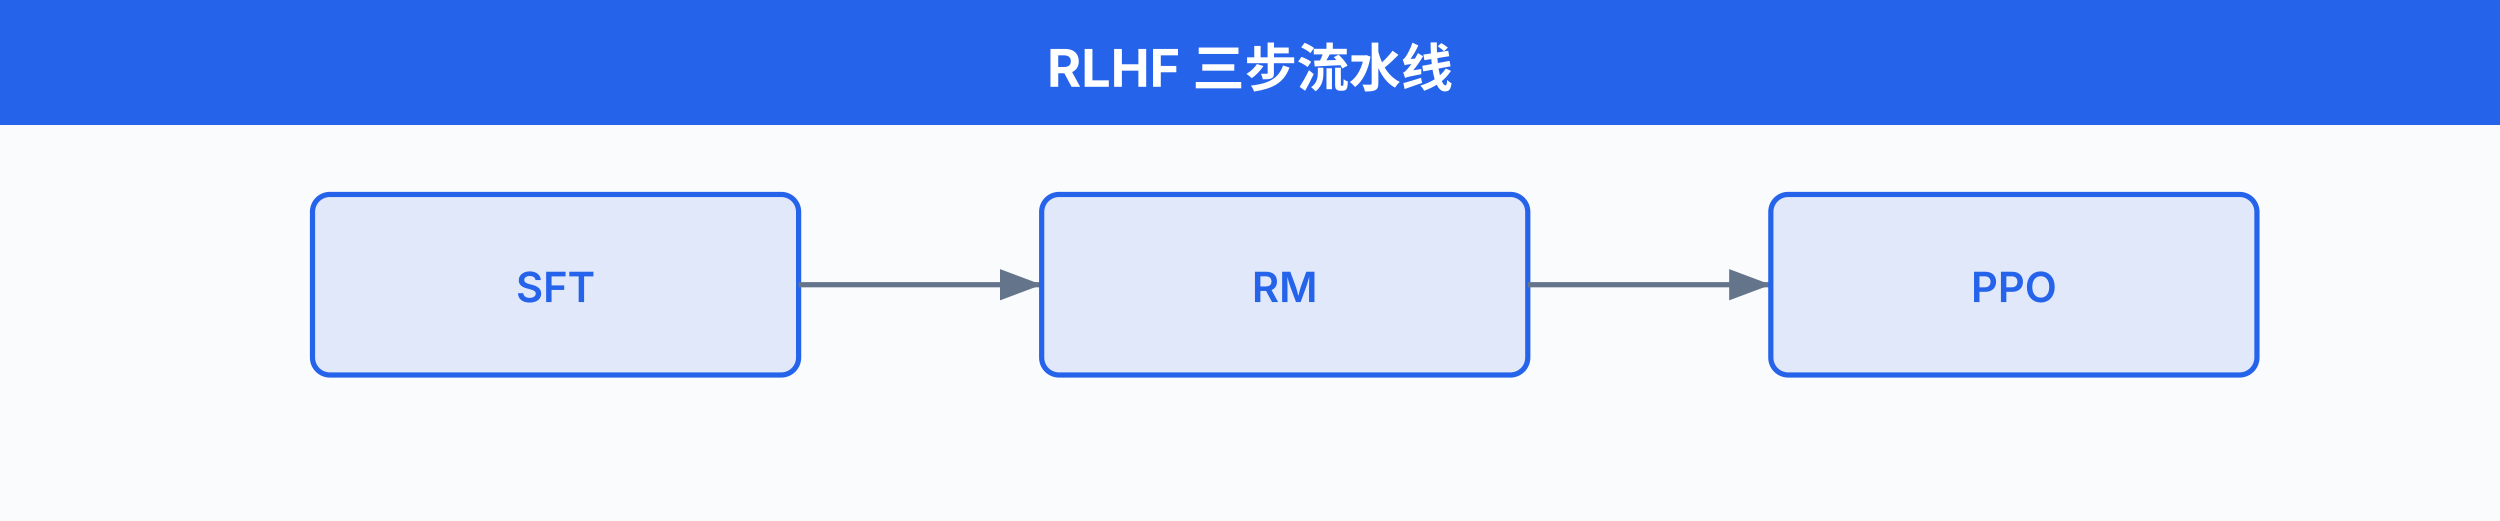
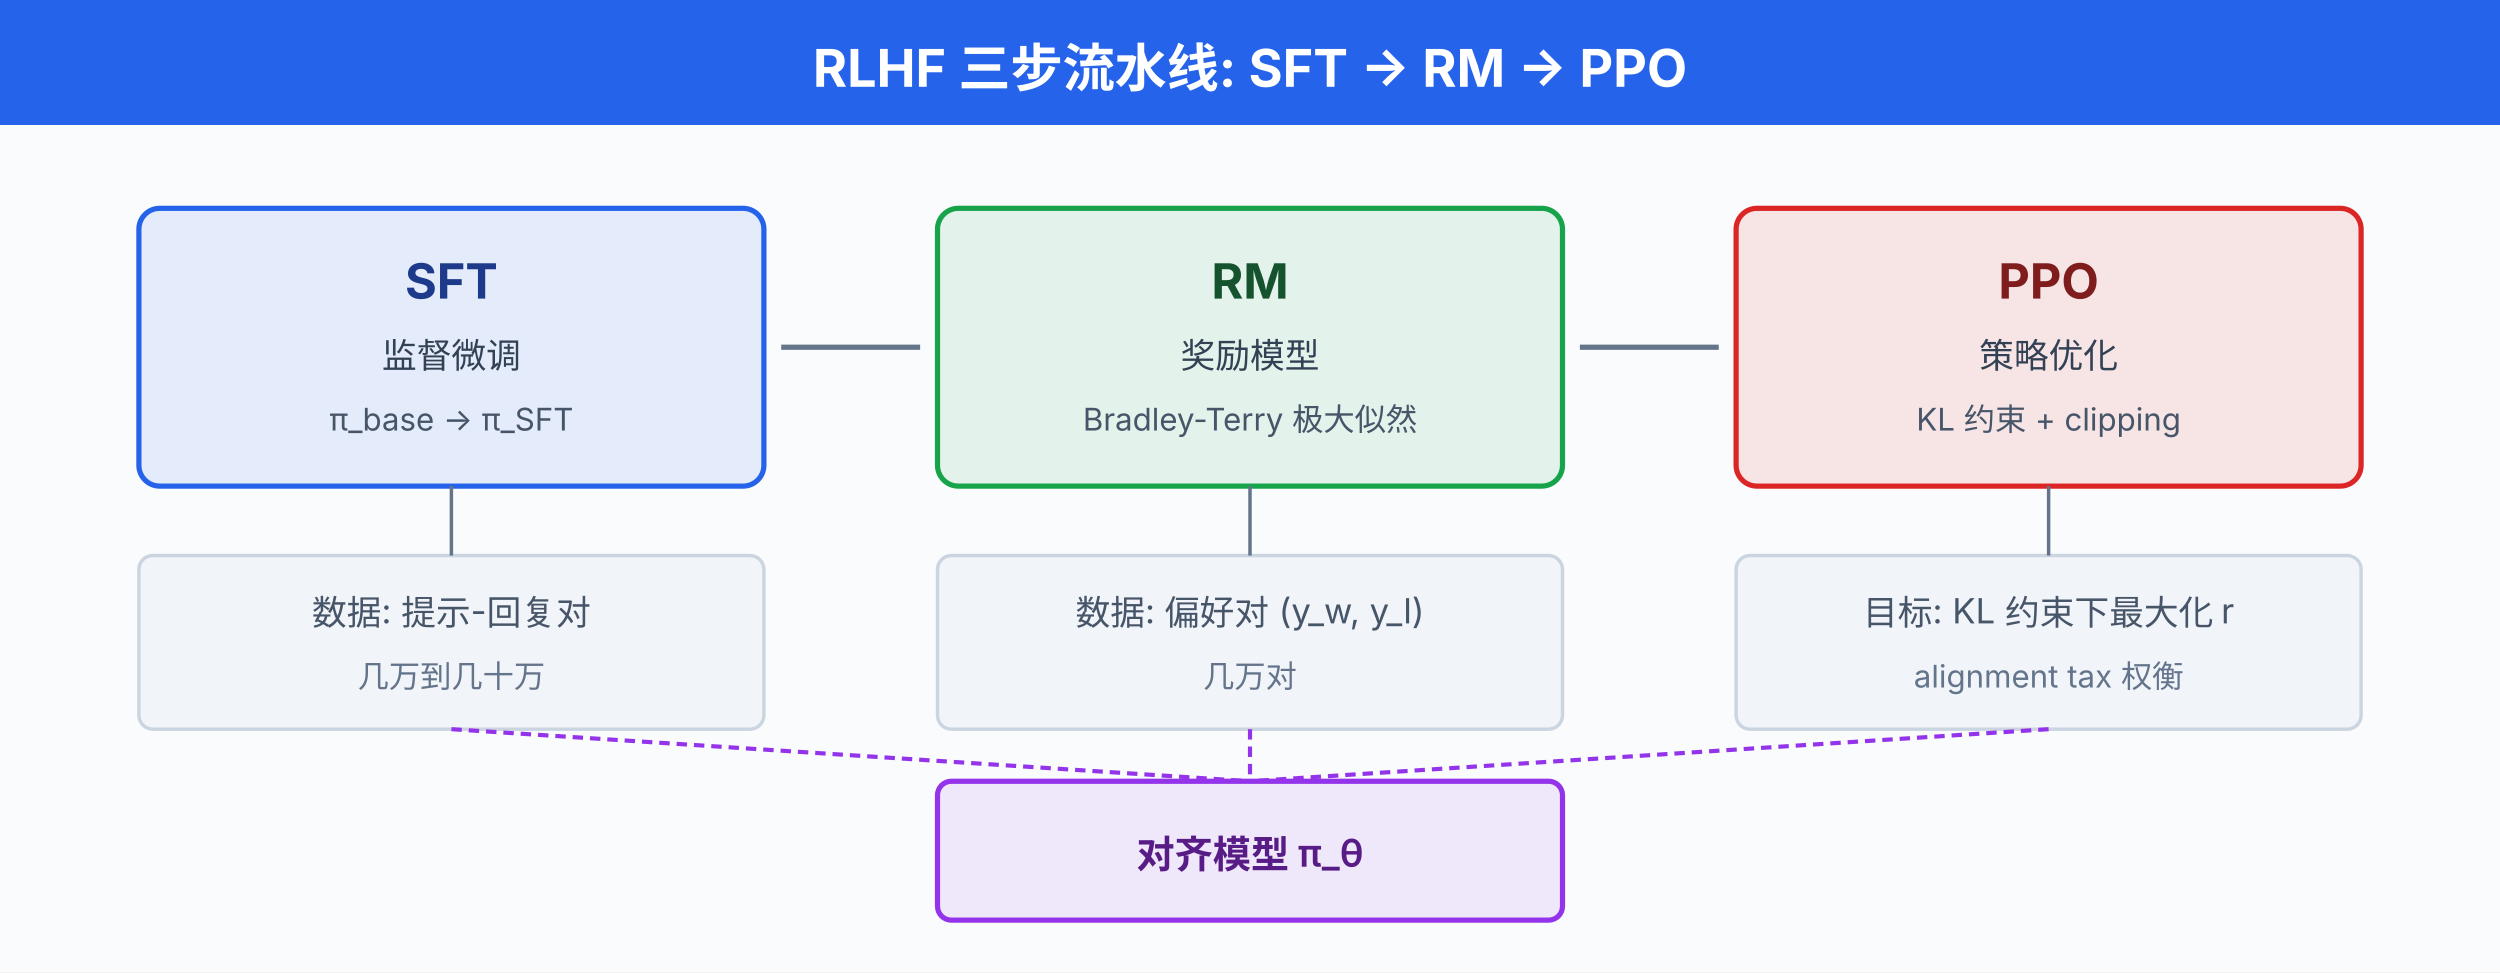
- <svg xmlns="http://www.w3.org/2000/svg" viewBox="0 0 720 150" width="720" height="150" font-family="system-ui, -apple-system, 'PingFang SC', 'Noto Sans SC', sans-serif">
+ <svg xmlns="http://www.w3.org/2000/svg" viewBox="0 0 720 280" width="720" height="280" font-family="system-ui, -apple-system, 'PingFang SC', 'Noto Sans SC', sans-serif">
  <style>
  text { font-family: system-ui, -apple-system, 'PingFang SC', 'Noto Sans SC', sans-serif; }
</style>
-   <rect width="720" height="150" fill="#fafbfc" />
-   <defs>
-     <marker id="a-64748b" markerWidth="8" markerHeight="6" refX="8" refY="3" orient="auto">
-       <path d="M0,0 L8,3 L0,6 Z" fill="#64748b" />
-     </marker>
-     <marker id="a-2563eb" markerWidth="8" markerHeight="6" refX="8" refY="3" orient="auto">
-       <path d="M0,0 L8,3 L0,6 Z" fill="#2563eb" />
-     </marker>
-     <marker id="a-16a34a" markerWidth="8" markerHeight="6" refX="8" refY="3" orient="auto">
-       <path d="M0,0 L8,3 L0,6 Z" fill="#16a34a" />
-     </marker>
-     <marker id="a-dc2626" markerWidth="8" markerHeight="6" refX="8" refY="3" orient="auto">
-       <path d="M0,0 L8,3 L0,6 Z" fill="#dc2626" />
-     </marker>
-     <marker id="a-9333ea" markerWidth="8" markerHeight="6" refX="8" refY="3" orient="auto">
-       <path d="M0,0 L8,3 L0,6 Z" fill="#9333ea" />
-     </marker>
-     <marker id="a-d97706" markerWidth="8" markerHeight="6" refX="8" refY="3" orient="auto">
-       <path d="M0,0 L8,3 L0,6 Z" fill="#d97706" />
-     </marker>
-     <marker id="a-0891b2" markerWidth="8" markerHeight="6" refX="8" refY="3" orient="auto">
-       <path d="M0,0 L8,3 L0,6 Z" fill="#0891b2" />
-     </marker>
-     <marker id="a-db2777" markerWidth="8" markerHeight="6" refX="8" refY="3" orient="auto">
-       <path d="M0,0 L8,3 L0,6 Z" fill="#db2777" />
-     </marker>
-   </defs>
+   <rect width="720" height="280" fill="#fafbfc" />
  <rect x="0" y="0" width="720" height="36" fill="#2563eb" rx="0" />
-   <text x="360" y="25" text-anchor="middle" font-size="15" font-weight="700" fill="white">RLHF 三步流水线</text>
-   <rect x="90" y="56" width="140" height="52" rx="5" fill="#2563eb" fill-opacity="0.12" stroke="#2563eb" stroke-width="1.5" />
-   <text x="160.0" y="87.0" text-anchor="middle" font-size="12" font-weight="600" fill="#2563eb">SFT</text>
-   <line x1="230" y1="82" x2="300" y2="82" stroke="#64748b" stroke-width="1.5" marker-end="url(#a-64748b)" />
-   <rect x="300" y="56" width="140" height="52" rx="5" fill="#2563eb" fill-opacity="0.12" stroke="#2563eb" stroke-width="1.5" />
-   <text x="370.0" y="87.0" text-anchor="middle" font-size="12" font-weight="600" fill="#2563eb">RM</text>
-   <line x1="440" y1="82" x2="510" y2="82" stroke="#64748b" stroke-width="1.5" marker-end="url(#a-64748b)" />
-   <rect x="510" y="56" width="140" height="52" rx="5" fill="#2563eb" fill-opacity="0.12" stroke="#2563eb" stroke-width="1.5" />
-   <text x="580.0" y="87.0" text-anchor="middle" font-size="12" font-weight="600" fill="#2563eb">PPO</text>
+   <text x="360" y="25" text-anchor="middle" font-size="15" font-weight="700" fill="white">RLHF 三步流水线: SFT → RM → PPO</text>
+   <rect x="40" y="60" width="180" height="80" rx="6" fill="#2563eb" fill-opacity="0.10" stroke="#2563eb" stroke-width="1.5" />
+   <text x="130" y="86" text-anchor="middle" font-size="14" font-weight="700" fill="#1e3a8a">SFT</text>
+   <text x="130" y="106" text-anchor="middle" font-size="10" fill="#334155">监督微调</text>
+   <text x="130" y="124" text-anchor="middle" font-size="9" fill="#475569">π_base → π_SFT</text>
+   <line x1="225" y1="100" x2="265" y2="100" stroke="#64748b" stroke-width="1.5" marker-end="url(#a-64748b)" />
+   <rect x="270" y="60" width="180" height="80" rx="6" fill="#16a34a" fill-opacity="0.10" stroke="#16a34a" stroke-width="1.5" />
+   <text x="360" y="86" text-anchor="middle" font-size="14" font-weight="700" fill="#14532d">RM</text>
+   <text x="360" y="106" text-anchor="middle" font-size="10" fill="#334155">奖励模型</text>
+   <text x="360" y="124" text-anchor="middle" font-size="9" fill="#475569">Bradley-Terry 极大似然</text>
+   <line x1="455" y1="100" x2="495" y2="100" stroke="#64748b" stroke-width="1.5" marker-end="url(#a-64748b)" />
+   <rect x="500" y="60" width="180" height="80" rx="6" fill="#dc2626" fill-opacity="0.10" stroke="#dc2626" stroke-width="1.5" />
+   <text x="590" y="86" text-anchor="middle" font-size="14" font-weight="700" fill="#7f1d1d">PPO</text>
+   <text x="590" y="106" text-anchor="middle" font-size="10" fill="#334155">策略优化</text>
+   <text x="590" y="124" text-anchor="middle" font-size="9" fill="#475569">KL 约束 + clipping</text>
+   <rect x="40" y="160" width="180" height="50" rx="4" fill="#f1f5f9" stroke="#cbd5e1" stroke-width="1" />
+   <text x="130" y="180" text-anchor="middle" font-size="10" fill="#475569">数据: 提示-回复对</text>
+   <text x="130" y="198" text-anchor="middle" font-size="9" fill="#64748b">几万到几十万</text>
+   <line x1="130" y1="140" x2="130" y2="160" stroke="#64748b" stroke-width="1" />
+   <rect x="270" y="160" width="180" height="50" rx="4" fill="#f1f5f9" stroke="#cbd5e1" stroke-width="1" />
+   <text x="360" y="180" text-anchor="middle" font-size="10" fill="#475569">数据: 偏好对 (y_w, y_l)</text>
+   <text x="360" y="198" text-anchor="middle" font-size="9" fill="#64748b">几万对</text>
+   <line x1="360" y1="140" x2="360" y2="160" stroke="#64748b" stroke-width="1" />
+   <rect x="500" y="160" width="180" height="50" rx="4" fill="#f1f5f9" stroke="#cbd5e1" stroke-width="1" />
+   <text x="590" y="180" text-anchor="middle" font-size="10" fill="#475569">目标: KL 约束下最大化 r</text>
+   <text x="590" y="198" text-anchor="middle" font-size="9" fill="#64748b">alignment tax 权衡</text>
+   <line x1="590" y1="140" x2="590" y2="160" stroke="#64748b" stroke-width="1" />
+   <rect x="270" y="225" width="180" height="40" rx="4" fill="#9333ea" fill-opacity="0.10" stroke="#9333ea" stroke-width="1.5" />
+   <text x="360" y="250" text-anchor="middle" font-size="11" font-weight="600" fill="#581c87">对齐模型 π_θ</text>
+   <line x1="590" y1="210" x2="360" y2="225" stroke="#9333ea" stroke-width="1.2" stroke-dasharray="3,2" marker-end="url(#a-9333ea)" />
+   <line x1="360" y1="210" x2="360" y2="225" stroke="#9333ea" stroke-width="1.2" stroke-dasharray="3,2" marker-end="url(#a-9333ea)" />
+   <line x1="130" y1="210" x2="360" y2="225" stroke="#9333ea" stroke-width="1.2" stroke-dasharray="3,2" marker-end="url(#a-9333ea)" />
</svg>
